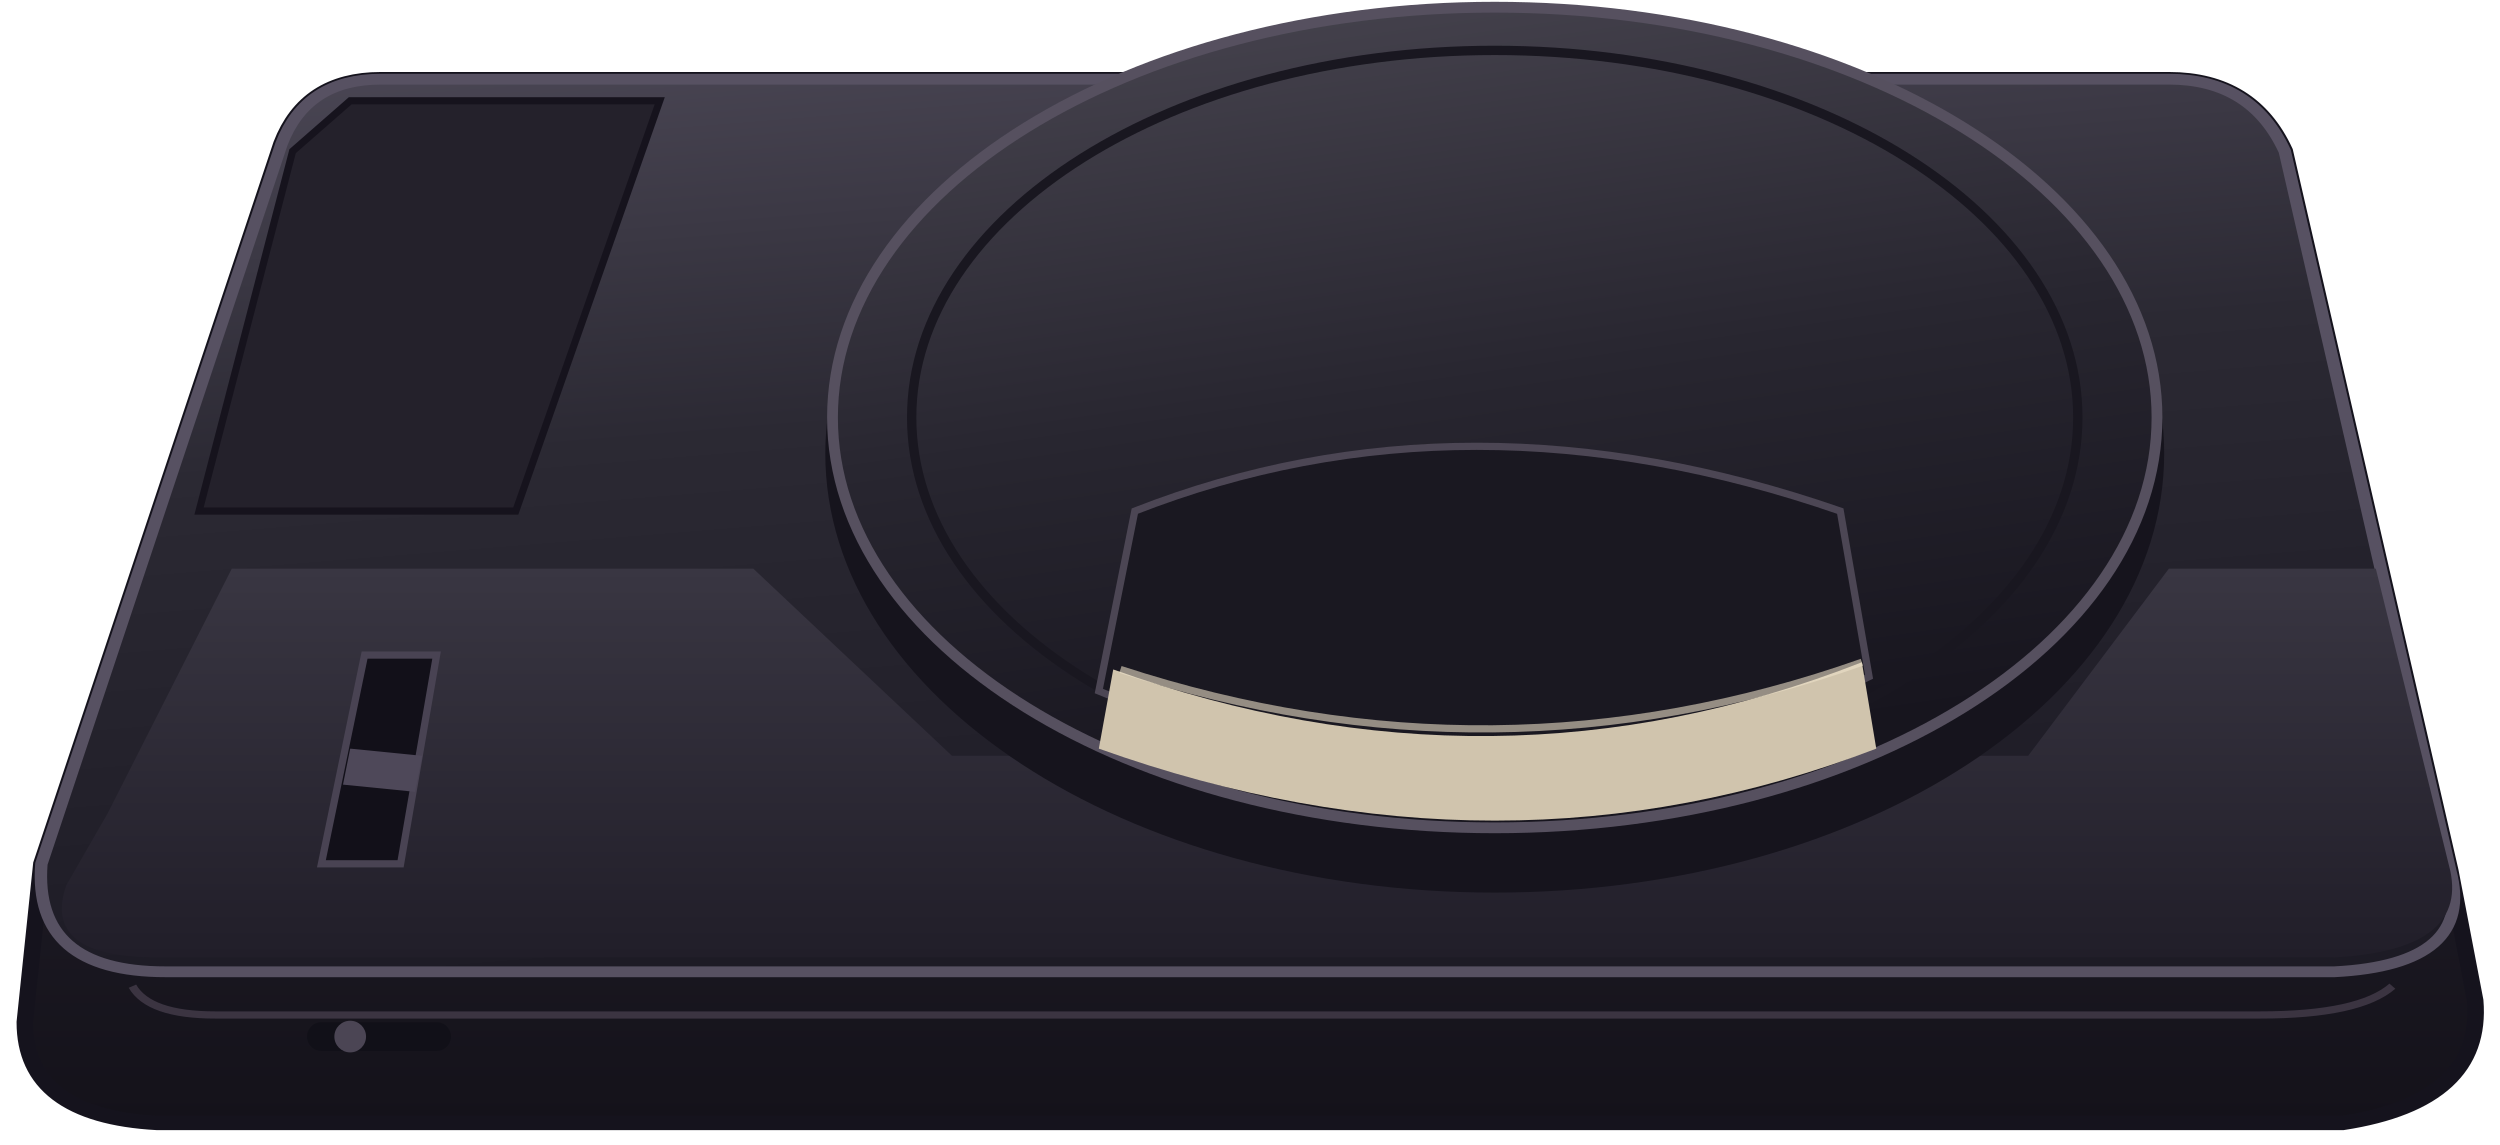
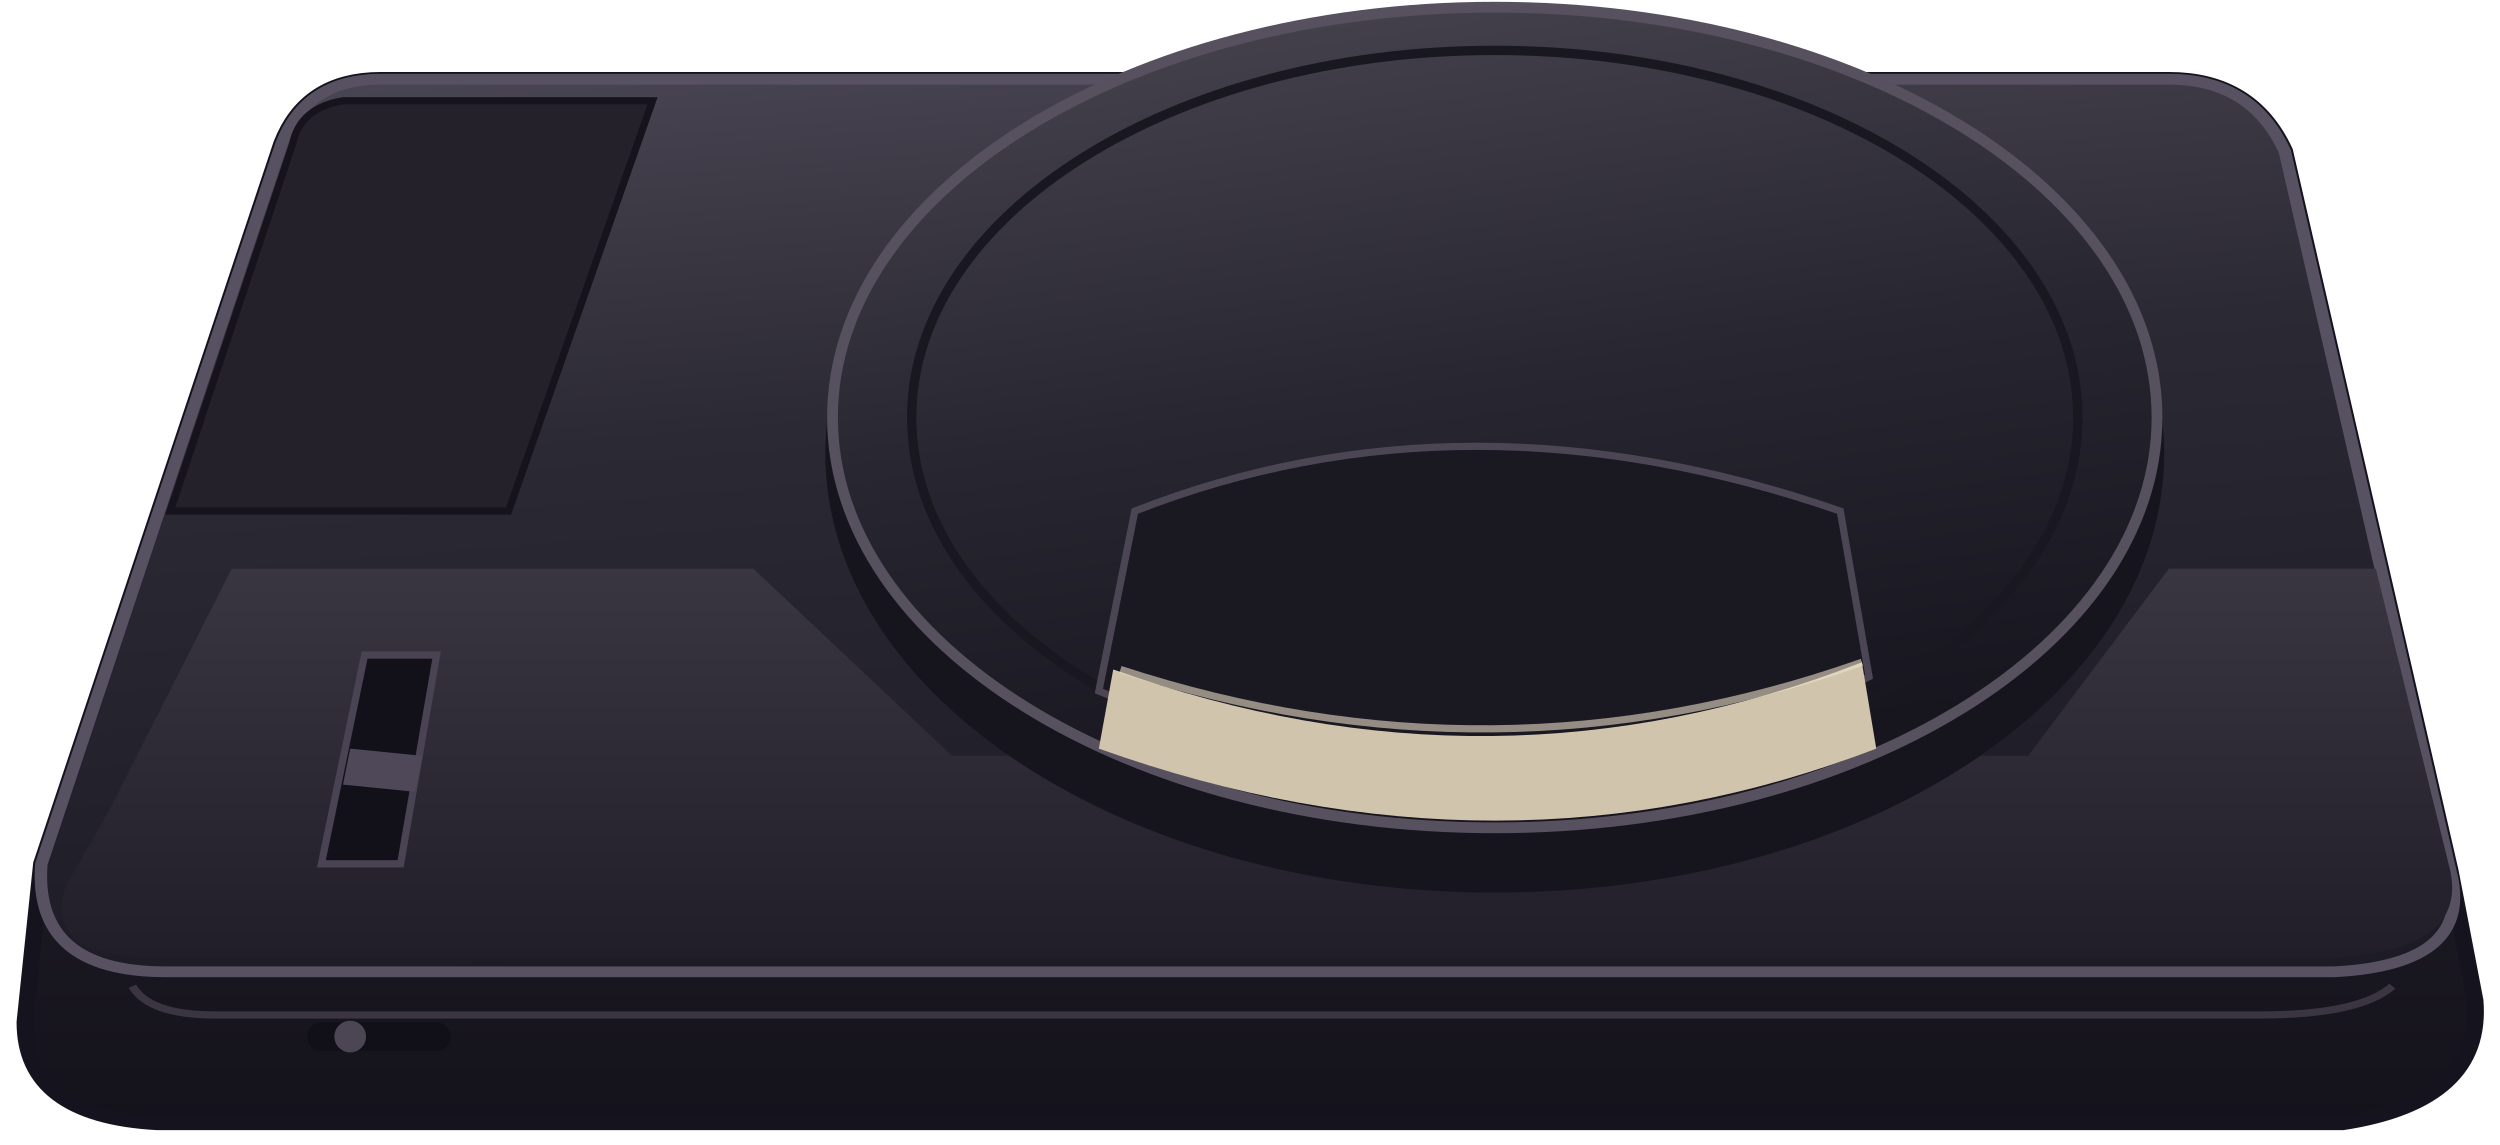
<svg xmlns="http://www.w3.org/2000/svg" width="347.3" height="159" viewBox="-22.65 0 347.3 159">
  <defs>
    <linearGradient id="case" x2=".22" y2="1" gradientUnits="objectBoundingBox">
      <stop stop-color="#4b4755" />
      <stop offset=".44" stop-color="#2b2933" />
      <stop offset="1" stop-color="#1d1b25" />
    </linearGradient>
    <linearGradient id="front" x2="0" y2="1" gradientUnits="objectBoundingBox">
      <stop stop-color="#383442" />
      <stop offset=".48" stop-color="#24212c" />
      <stop offset="1" stop-color="#14121a" />
    </linearGradient>
    <linearGradient id="disc" x2=".24" y2="1" gradientUnits="objectBoundingBox">
      <stop stop-color="#494651" />
      <stop offset=".54" stop-color="#282630" />
      <stop offset="1" stop-color="#17151e" />
    </linearGradient>
    <linearGradient id="facet" x2="0" y2="1" gradientUnits="objectBoundingBox">
      <stop stop-color="#393642" />
      <stop offset="1" stop-color="#211e29" />
    </linearGradient>
  </defs>
  <g transform="translate(-22.65 0) scale(1.15 1)">
    <path d="M5 120L34 20q3-9 12-9h216q10 0 14 10l20 100 3 18q1 14-16 17H19Q3 155 3 142z" fill="url(#front)" stroke="#15131d" stroke-width="2" />
    <path d="M5 120L34 20q3-9 12-9h216q10 0 14 10l20 100q3 13-14 14H20q-16 0-15-15z" fill="url(#case)" stroke="#575162" stroke-width="1.5" />
    <path d="M13 113l15-34h63l24 26h130l17-26h25l9 42q2 11-14 12H19q-14 0-11-10z" fill="url(#facet)" />
    <path d="M16 137q2 4 10 4h247q12 0 16-4" fill="none" stroke="#514858" stroke-opacity=".62" />
  </g>
-   <path d="M34 21l8-7h43L65 71H21z" transform="translate(-16 0)" fill="#24212b" stroke="#16131d" />
+   <path d="M18 20q1-5 7-6h43L48 71H1z" fill="#24212b" stroke="#16131d" />
  <ellipse cx="185" cy="63" rx="93" ry="61" fill="#16141d" />
  <ellipse cx="185" cy="58" rx="92" ry="57" fill="url(#disc)" stroke="#56505f" stroke-width="1.5" />
  <ellipse cx="185" cy="58" rx="81" ry="51" fill="none" stroke="#191720" stroke-width="1.3" />
  <path d="M135 71q46-18 98 0l4 23q-51 25-107 2z" fill="#1a1821" stroke="#4c4654" />
  <path d="M132 93q53 19 104-1l2 12q-52 20-108 0z" fill="#d0c4ad" />
  <path d="M133 93q52 17 103-1" stroke="#eee2c9" fill="none" stroke-opacity=".58" />
  <path d="M28 91h10l-5 29H22z" fill="#121019" stroke="#494353" />
  <path d="M26 104l10 1-1 5-10-1z" fill="#4e4859" />
  <path d="M22 144h16" stroke="#111018" stroke-width="4" stroke-linecap="round" />
  <circle cx="26" cy="144" r="2.2" fill="#4b4554" />
</svg>
